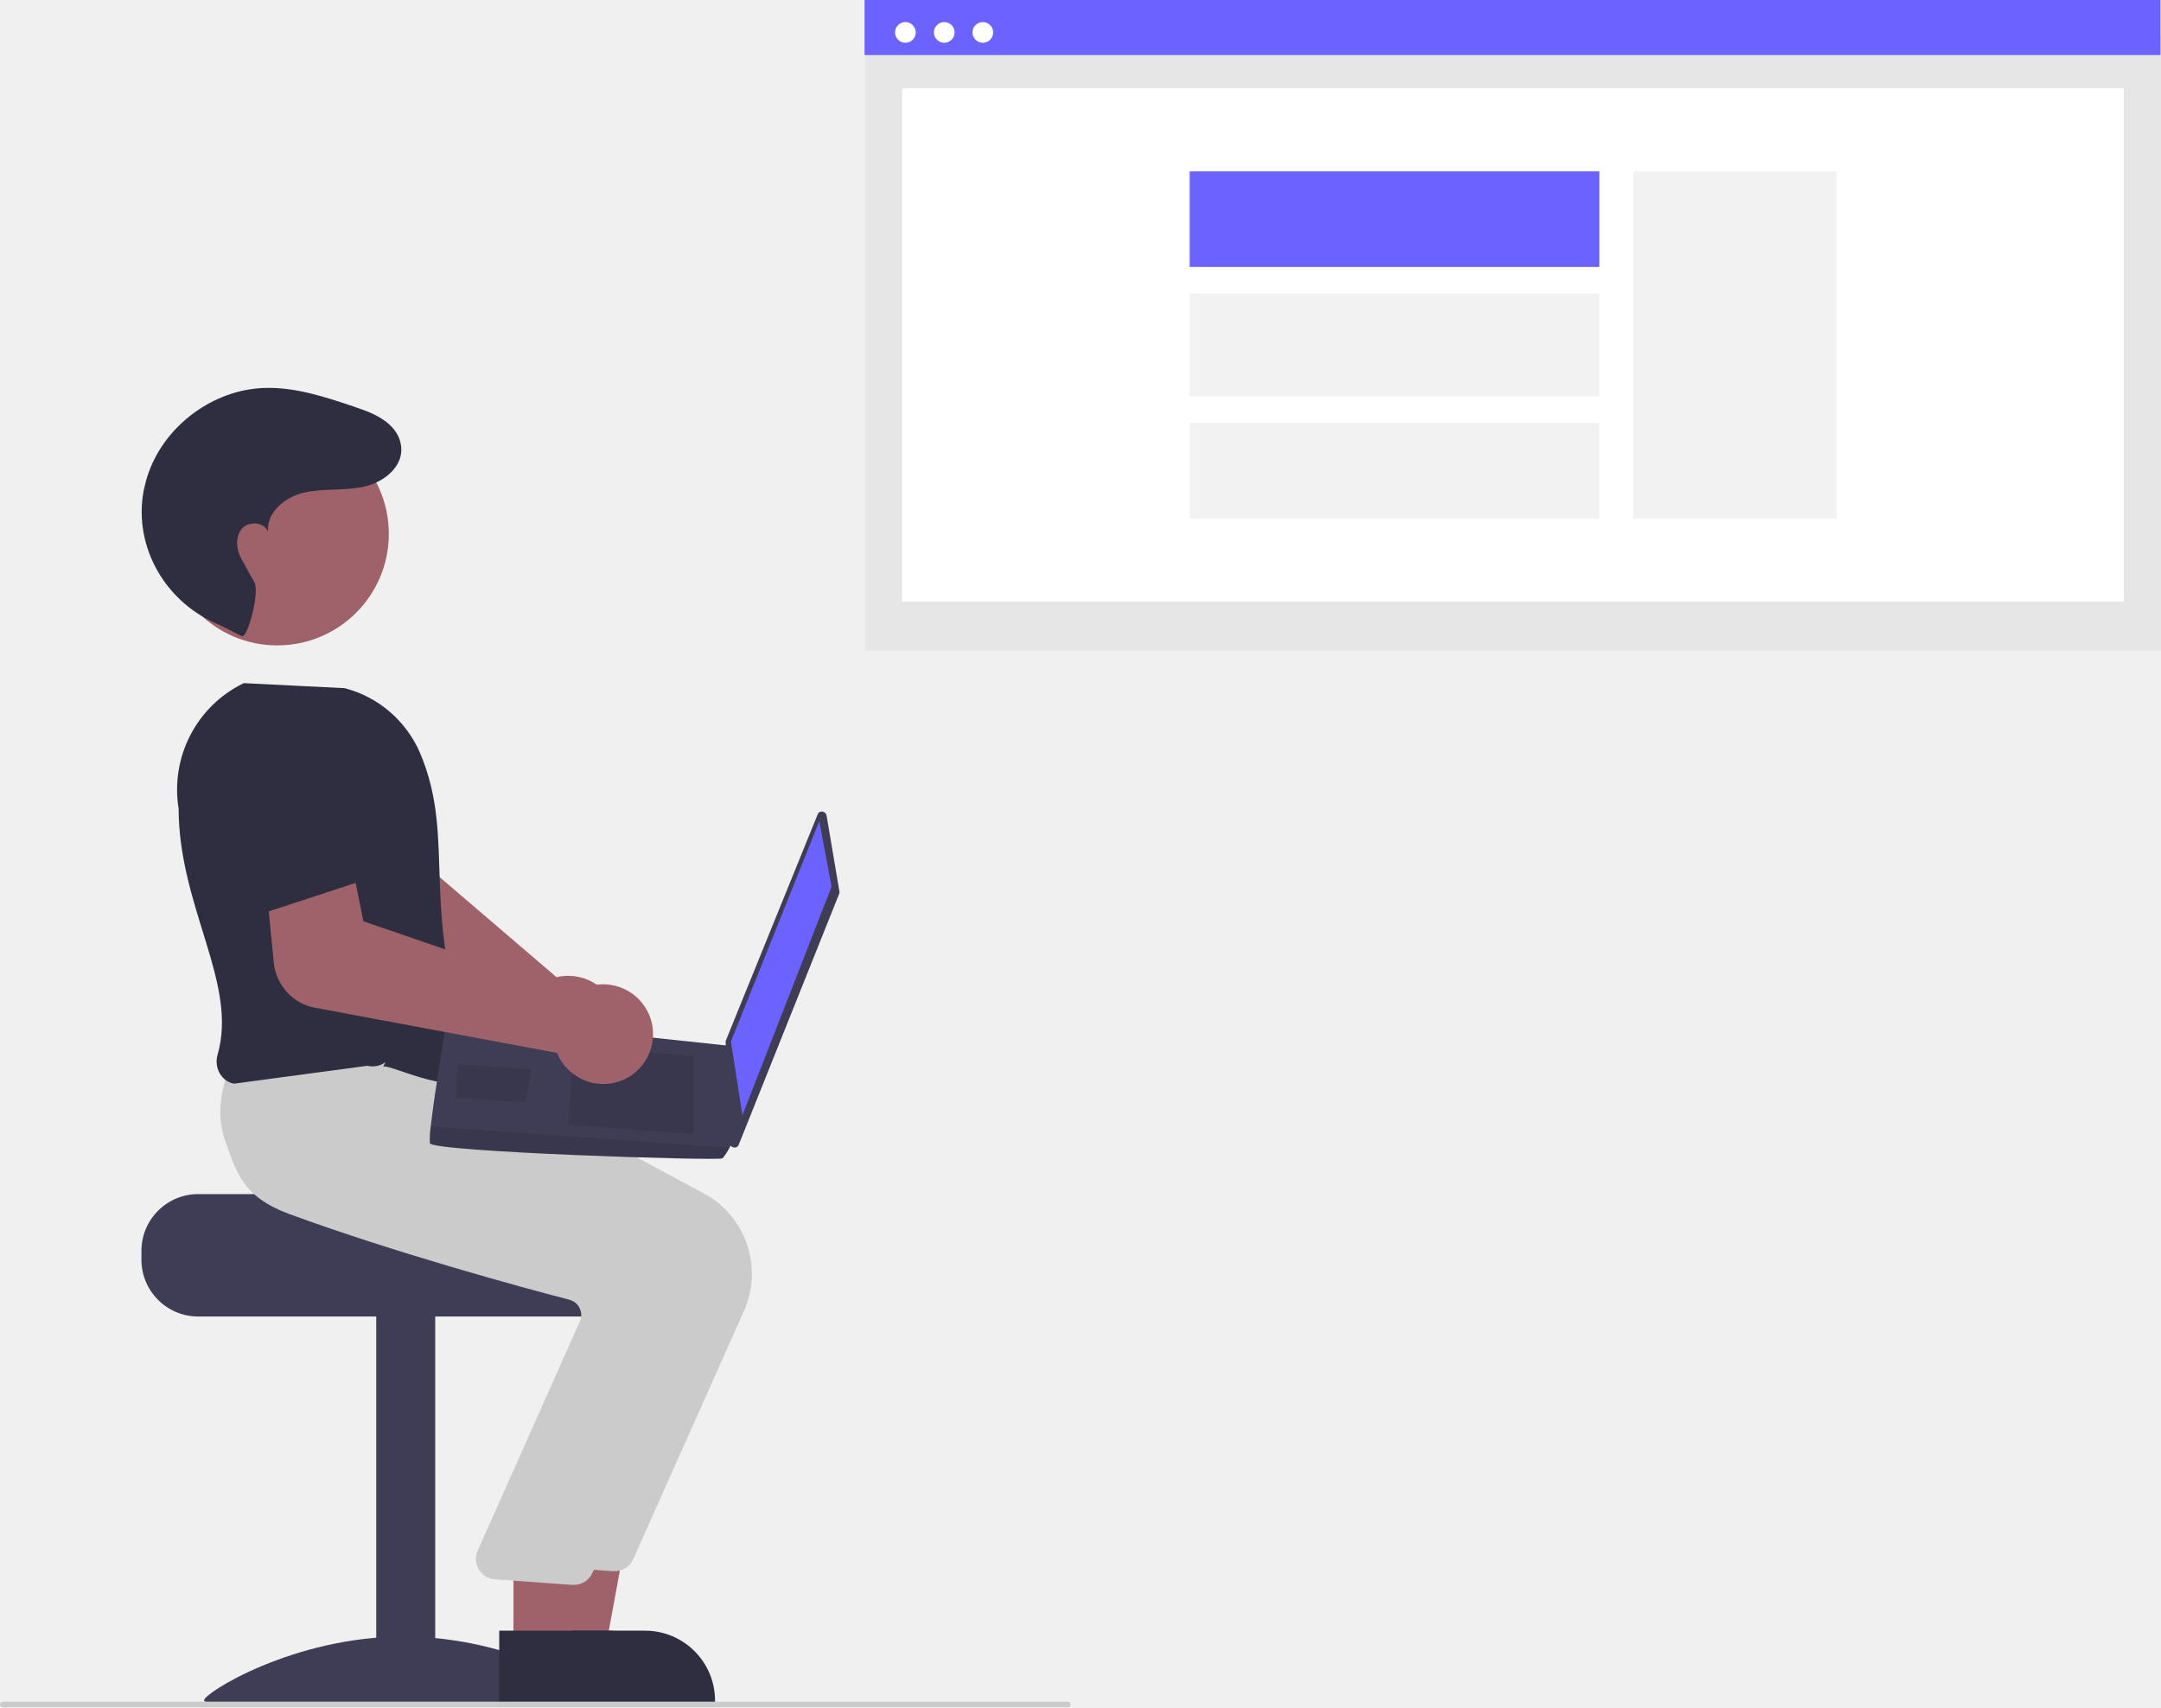
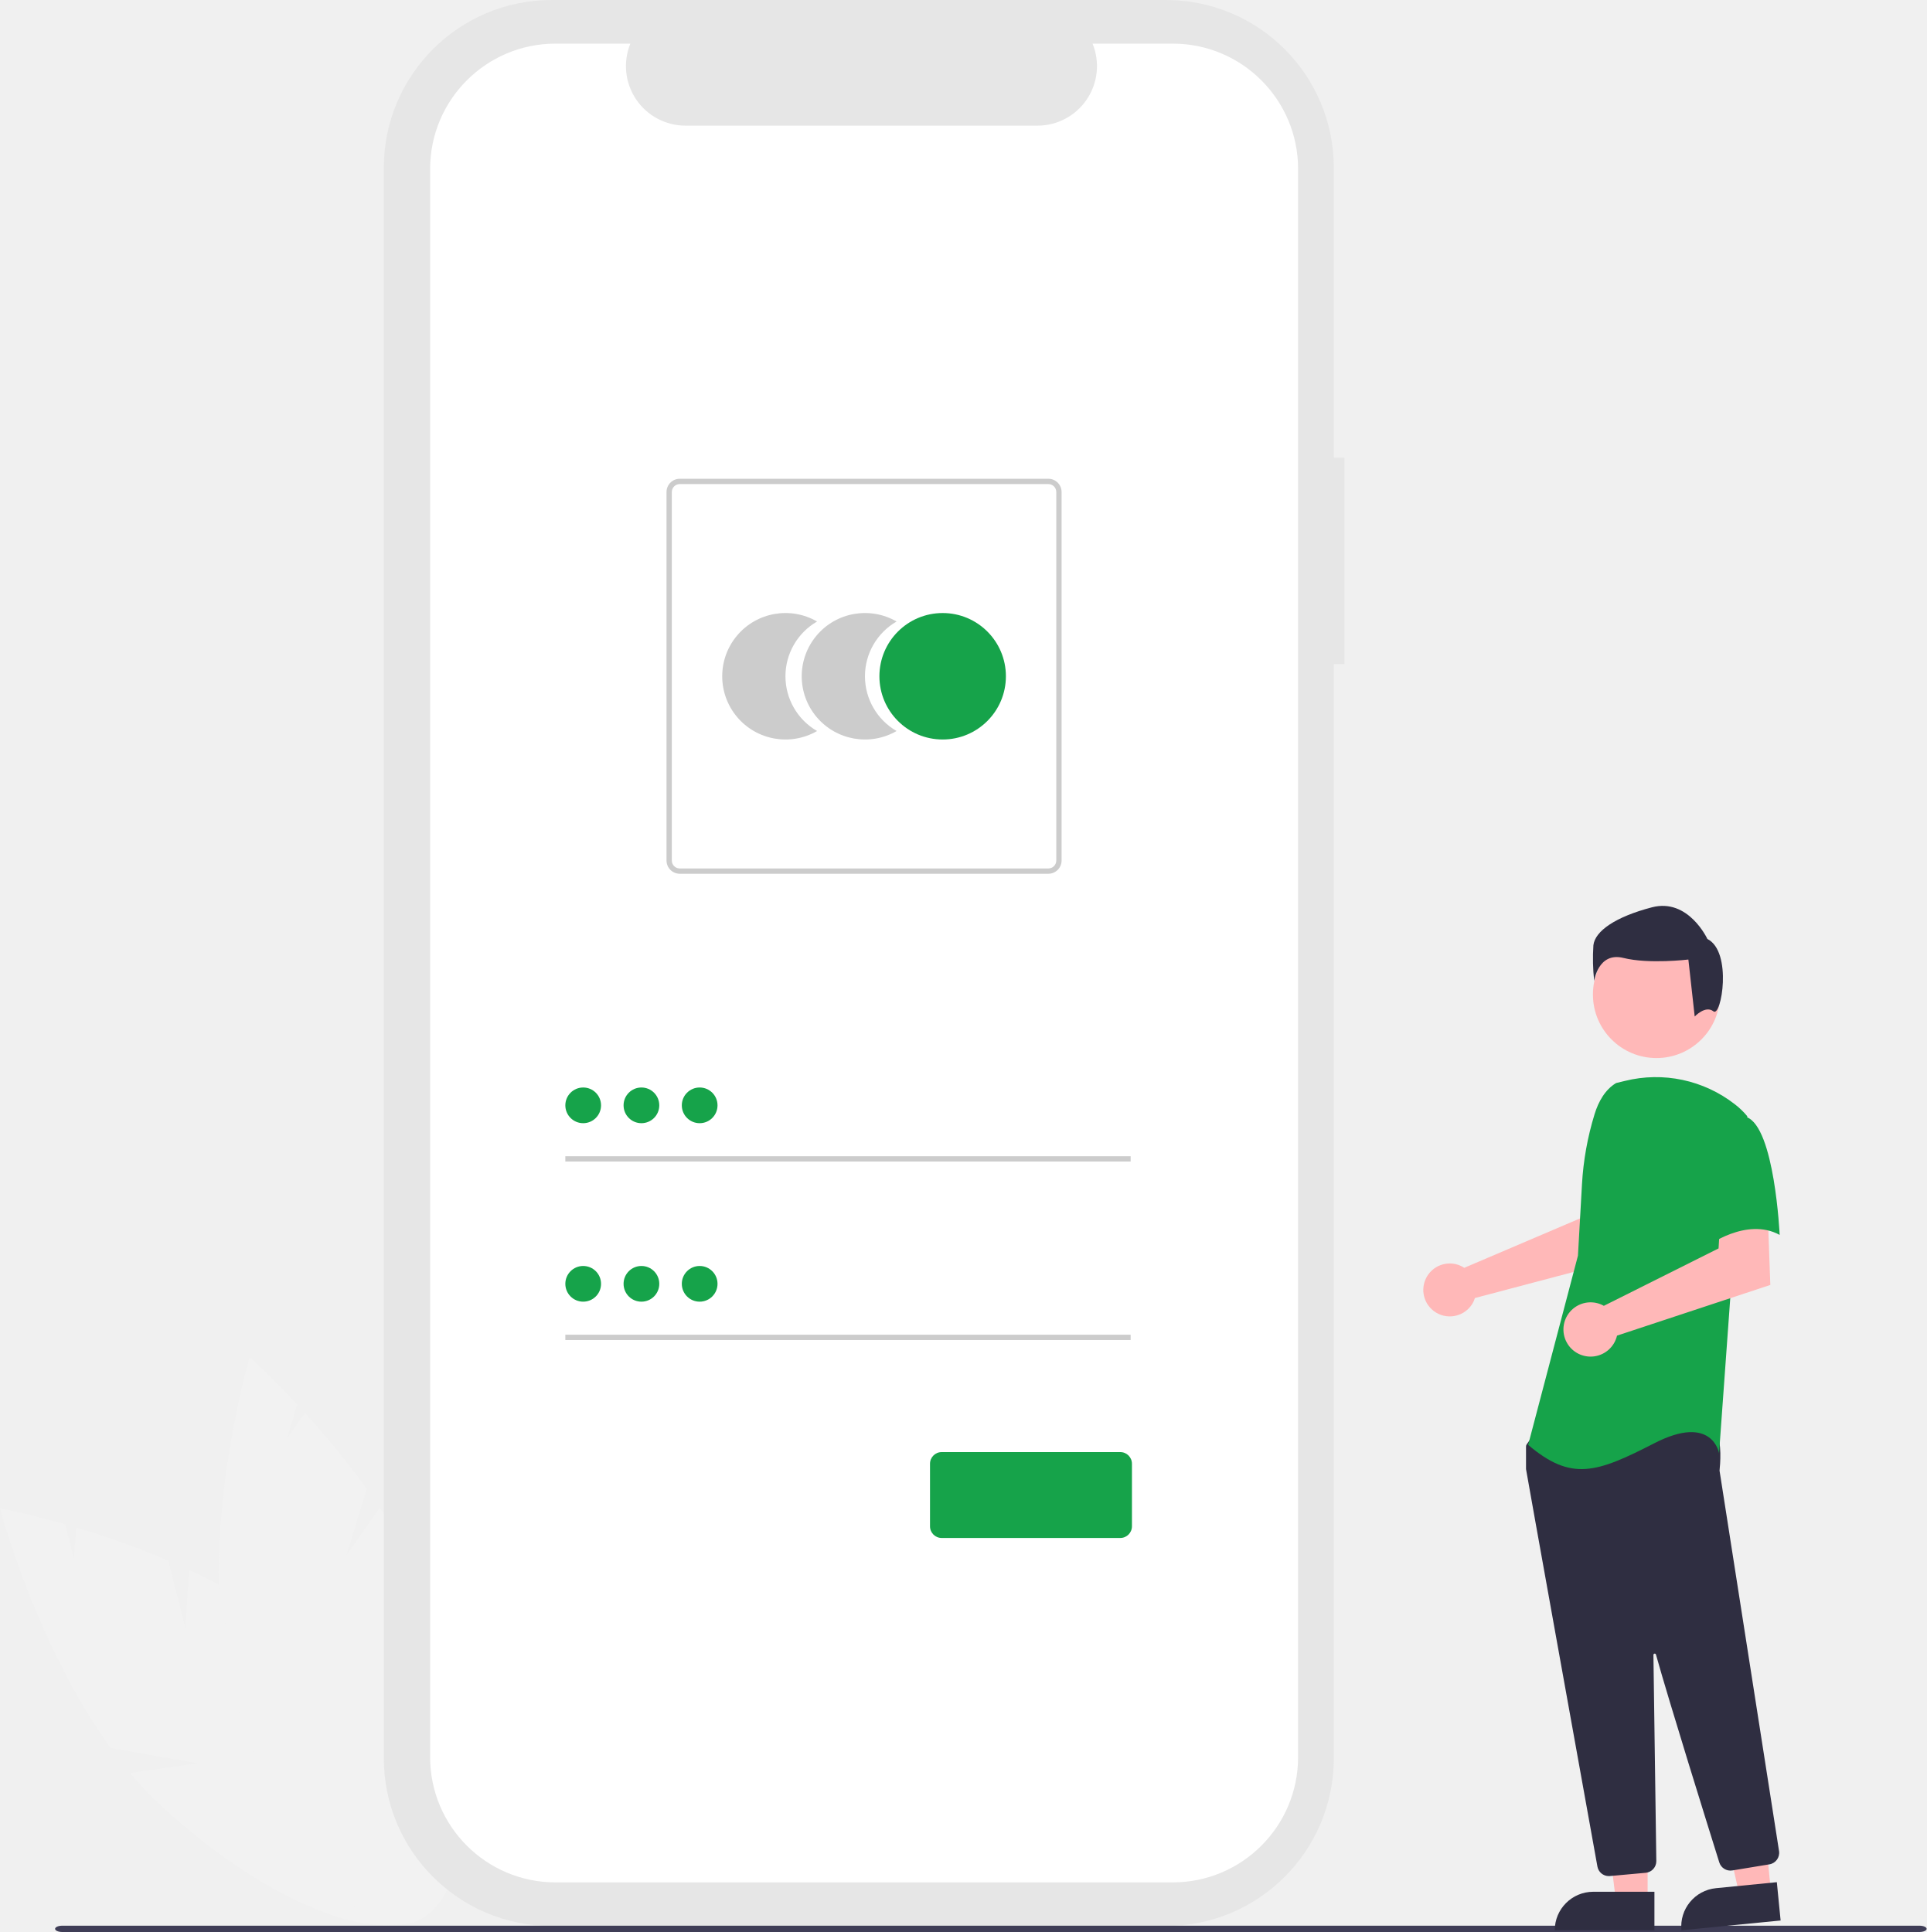
- <svg xmlns="http://www.w3.org/2000/svg" version="1.1" id="b4e9d833-dfac-4889-b0f2-073e524f4cae" x="0px" y="0px" viewBox="0 0 773.1 610.8" style="enable-background:new 0 0 773.1 610.8;" xml:space="preserve">
-   <style type="text/css">
- 	.st0{fill:#E6E6E6;}
- 	.st1{fill:#FFFFFF;}
- 	.st2{fill:#6C63FF;}
- 	.st3{fill:#F2F2F2;}
- 	.st4{fill:#9F616A;}
- 	.st5{fill:#3F3D56;}
- 	.st6{fill:#2F2E41;}
- 	.st7{fill:#CBCBCB;}
- 	.st8{opacity:0.1;enable-background:new    ;}
- </style>
-   <rect id="e81a7c33-c795-457d-8abc-c4a3c260cd56" x="309.5" y="12.7" class="st0" width="463.6" height="220" />
-   <rect id="be98c830-918a-42d1-b1b0-0085d5874e90" x="322.7" y="31.6" class="st1" width="437.1" height="183.6" />
-   <rect id="ea07d9fd-7a34-4098-acd7-056fd1871281" x="309.3" class="st2" width="463.6" height="19.7" />
-   <circle id="b9ed5a45-8896-4ed9-86b4-15f853c9a185" class="st1" cx="323.9" cy="11.6" r="3.7" />
-   <circle id="a9233a38-f8ba-48e0-88f3-496fd4836d40" class="st1" cx="337.8" cy="11.6" r="3.7" />
-   <circle id="aa82180f-a6a9-4f5f-82fc-e73106f4ad92" class="st1" cx="351.6" cy="11.6" r="3.7" />
-   <rect x="584.3" y="61.3" class="st3" width="72.7" height="124.2" />
-   <rect x="425.6" y="61.3" class="st2" width="146.6" height="34.2" />
-   <rect x="425.6" y="105" class="st3" width="146.6" height="36.8" />
-   <rect x="425.6" y="151.3" class="st3" width="146.6" height="34.2" />
-   <path class="st4" d="M221.2,367.1c0.1-9.9-7.9-17.9-17.8-18c-0.7,0-1.4,0-2,0.1c-0.8,0.1-1.6,0.2-2.3,0.4l-60.5-51.8l3.6-19.5  l-29.8-9.7l-9,31.2c-2.2,7.7,0.9,15.9,7.7,20.2l74.4,47c0,0.6,0,1.2,0.1,1.8c1.1,9.8,9.9,16.9,19.7,15.8c0.7-0.1,1.3-0.2,2-0.3  c0.7-0.2,1.4-0.4,2.1-0.6C216.4,381.3,221.1,374.6,221.2,367.1z" />
-   <path class="st5" d="M70.9,427.2h78c0,2.2,80.3,4.1,80.3,4.1c1.3,0.9,2.4,2,3.4,3.2c3.1,3.6,4.7,8.2,4.7,13v3.2  c0,11.2-9.1,20.3-20.3,20.3H70.9c-11.2,0-20.3-9.1-20.3-20.3v-3.2C50.6,436.3,59.7,427.2,70.9,427.2z" />
-   <rect x="134.6" y="470.2" class="st5" width="21.1" height="136.4" />
-   <path class="st5" d="M215.8,608.3c0,2.6-32,1-71.4,1s-71.4,1.6-71.4-1s32-22.8,71.4-22.8S215.8,605.8,215.8,608.3z" />
-   <polygon class="st4" points="196.7,589.9 216.6,589.9 226.1,538.3 196.7,538.3 " />
-   <path class="st6" d="M191.6,609.2l64.2,0v-0.8c0-13.8-11.2-25-25-25h0h0l-39.2,0L191.6,609.2z" />
-   <path class="st7" d="M226.5,557.9l39.7-89c6.9-15.6,0.6-33.8-14.3-41.9l-86.1-46.2l-39.3-3.3l-36.2-3.3l-0.3,0.4  c-0.3,0.6-8.1,14-2.9,28.8c4,11.2,14.4,19.9,30.9,26c38.5,14.1,83,26.2,100.3,30.7c1.5,0.4,2.9,1.4,3.6,2.9c0.7,1.4,0.9,3.1,0.3,4.5  l-36.9,82.8c-1.4,3.8,0.6,8,4.3,9.4c0.6,0.2,1.2,0.4,1.8,0.4l27.6,2c0.2,0,0.5,0,0.7,0C222.7,562.2,225.3,560.5,226.5,557.9z" />
-   <polygon class="st4" points="183.7,589.9 203.6,589.9 213.1,538.3 183.7,538.3 " />
-   <path class="st6" d="M178.6,609.2l64.2,0v-0.8c0-13.8-11.2-25-25-25c0,0,0,0,0,0h0l-39.2,0L178.6,609.2z" />
-   <path class="st7" d="M211.9,562.8l39.7-89c6.9-15.6,0.6-33.8-14.3-41.9l-86.1-46.2l-39.3-3.3l-28.4-2.5l0-0.4  c-0.3,0.6-8.1,14-2.9,28.8c4,11.2,6.3,19.9,22.8,26c38.5,14.1,83,26.2,100.3,30.7c1.5,0.4,2.9,1.4,3.6,2.9c0.7,1.4,0.9,3.1,0.3,4.5  l-36.9,82.8c-1.4,3.8,0.6,8,4.3,9.4c0.6,0.2,1.2,0.4,1.8,0.4l27.6,2c0.2,0,0.5,0,0.7,0C208.1,567.1,210.7,565.4,211.9,562.8z" />
-   <path class="st6" d="M137.1,381.6c1.9-1.3,29.2,13,34.1,1.6c-22.7-56.8-7.1-81.4-21-114c-5-11.4-14.9-19.9-26.9-23l-36.1-1.8  l-0.2,0.1c-16.7,8.2-26.1,26.4-23.1,44.8c0.1,35.5,21.4,62.5,13.9,88.2c-0.6,2.2-0.3,4.5,0.8,6.5c1.1,1.9,2.9,3.3,5.1,3.7l47.7-6.4  c2.3,0.5,4.6,0.1,6.5-1.3L137.1,381.6z" />
-   <circle class="st4" cx="99.2" cy="191" r="39.9" />
-   <path class="st6" d="M86.5,227.6c2.1,0.9,6.5-16,4.5-19.3c-2.9-5-2.7-5-4.6-8.3s-2.3-7.9,0.1-10.8s8.2-2.5,9.4,1.1  c-0.7-7,6.2-12.6,13-14.1s14-0.6,20.9-2c8-1.6,16.2-8.3,13.1-17.1c-0.5-1.5-1.4-2.8-2.4-4c-3.7-4.1-8.8-5.9-13.8-7.6  c-10.4-3.5-21.2-7.1-32.2-6.7c-18.1,0.6-35.2,13.2-41.3,30.2c-0.8,2.1-1.3,4.3-1.8,6.5c-3.8,20.3,8,40.4,27.2,48.1L86.5,227.6z" />
-   <path class="st5" d="M295.7,291.7l4.6,27.2c0.1,0.3,0,0.6-0.1,0.9l-35.9,89.7c-0.3,0.9-1.3,1.3-2.2,0.9c-0.6-0.2-1-0.8-1-1.5  l-1.5-36c0-0.2,0-0.5,0.1-0.7l32.8-80.8c0.3-0.9,1.3-1.3,2.2-0.9C295.2,290.7,295.6,291.2,295.7,291.7L295.7,291.7z" />
-   <polygon class="st2" points="293.1,293.8 297.5,317.2 265.6,399 261.5,372.6 " />
-   <path class="st5" d="M153.8,409c0.8,3.1,103.6,6.4,104.7,5.4c1-1.2,1.8-2.5,2.5-3.8c1.1-1.9,2.1-3.9,2.1-3.9l-1.7-32.5L160,363.4  c0,0-4.5,27.1-5.9,39.6C153.8,405,153.7,407,153.8,409z" />
-   <polygon class="st8" points="248.1,377.7 248.1,405.7 203.3,402.5 205.3,374.7 " />
-   <polygon class="st8" points="189.7,382.6 190,382.5 187.9,394.4 163,392.7 163.8,380.7 " />
-   <path class="st8" d="M153.8,409c0.8,3.1,103.6,6.4,104.7,5.4c1-1.2,1.8-2.5,2.5-3.8L154.2,403C153.8,405,153.7,407,153.8,409z" />
-   <path class="st4" d="M112.5,360.5l86.8,16.2c0.2,0.5,0.5,1.1,0.7,1.6c2.4,4.5,6.6,7.7,11.5,9c5,1.2,10.2,0.3,14.4-2.6  c8.1-5.6,10.2-16.7,4.6-24.8c-5.1-7.5-15.1-9.9-23.1-5.7c-0.7,0.4-1.4,0.8-2,1.3L130,329.6l-3.9-19.4l-31.3,2.1l3.2,32.6  C99,352.6,104.8,359,112.5,360.5z" />
-   <path class="st6" d="M93.9,326.8l45.4-14.9l-10.6-30.4c-2.9-8.3-11.4-13.4-20.1-11.9l0,0c-8.8,1.5-15.3,9.1-15.2,18.1L93.9,326.8z" />
-   <path class="st7" d="M382,610.8H1c-0.6,0-1-0.4-1-1s0.4-1,1-1h381c0.6,0,1,0.4,1,1S382.6,610.8,382,610.8z" />
+ <svg xmlns="http://www.w3.org/2000/svg" data-name="Layer 1" width="744.848" height="747.077" viewBox="0 0 744.848 747.077">
+   <path id="fa3b9e12-7275-481e-bee9-64fd9595a50d-54" data-name="Path 1" d="M299.205,705.809l-6.56-25.872a335.967,335.967,0,0,0-35.643-12.788l-.828,12.024-3.358-13.247c-15.021-4.294-25.24-6.183-25.24-6.183s13.8,52.489,42.754,92.617l33.734,5.926-26.207,3.779a135.926,135.926,0,0,0,11.719,12.422c42.115,39.092,89.024,57.028,104.773,40.06s-5.625-62.412-47.74-101.5c-13.056-12.119-29.457-21.844-45.875-29.5Z" transform="translate(-227.576 -76.46149)" fill="#f2f2f2" />
+   <path id="bde08021-c30f-4979-a9d8-cb90b72b5ca2-55" data-name="Path 2" d="M361.591,677.706l7.758-25.538a335.94,335.94,0,0,0-23.9-29.371l-6.924,9.865,3.972-13.076c-10.641-11.436-18.412-18.335-18.412-18.335s-15.315,52.067-11.275,101.384l25.815,22.51-24.392-10.312a135.919,135.919,0,0,0,3.614,16.694c15.846,55.234,46.731,94.835,68.983,88.451s27.446-56.335,11.6-111.569c-4.912-17.123-13.926-33.926-24.023-48.965Z" transform="translate(-227.576 -76.46149)" fill="#f2f2f2" />
+   <path id="b3ac2088-de9b-4f7f-bc99-0ed9705c1a9d-56" data-name="Path 22" d="M747.327,253.445h-4.092v-112.1a64.883,64.883,0,0,0-64.883-64.883H440.845a64.883,64.883,0,0,0-64.883,64.883v615a64.883,64.883,0,0,0,64.883,64.883H678.352a64.883,64.883,0,0,0,64.882-64.883v-423.105h4.092Z" transform="translate(-227.576 -76.46149)" fill="#e6e6e6" />
+   <path id="b2715b96-3117-487c-acc0-20904544b5b7-57" data-name="Path 23" d="M680.97,93.335h-31a23.02,23.02,0,0,1-21.316,31.714H492.589a23.02,23.02,0,0,1-21.314-31.714H442.319a48.454,48.454,0,0,0-48.454,48.454v614.107a48.454,48.454,0,0,0,48.454,48.454H680.97a48.454,48.454,0,0,0,48.454-48.454h0V141.788a48.454,48.454,0,0,0-48.454-48.453Z" transform="translate(-227.576 -76.46149)" fill="#fff" />
+   <path id="b06d66ec-6c84-45dd-8c27-1263a6253192-58" data-name="Path 6" d="M531.234,337.965a24.437,24.437,0,0,1,12.23-21.174,24.45,24.45,0,1,0,0,42.345A24.434,24.434,0,0,1,531.234,337.965Z" transform="translate(-227.576 -76.46149)" fill="#ccc" />
+   <path id="e73810fe-4cf4-40cc-8c7c-ca544ce30bd4-59" data-name="Path 7" d="M561.971,337.965a24.436,24.436,0,0,1,12.23-21.174,24.45,24.45,0,1,0,0,42.345A24.434,24.434,0,0,1,561.971,337.965Z" transform="translate(-227.576 -76.46149)" fill="#ccc" />
+   <circle id="a4813fcf-056e-4514-bb8b-e6506f49341f" data-name="Ellipse 1" cx="364.434" cy="261.502" r="24.45" fill="#16a34a" />
+   <path id="bbe451c3-febc-41ba-8083-4c8307a2e73e-60" data-name="Path 8" d="M632.872,414.33h-142.5a5.123,5.123,0,0,1-5.117-5.117v-142.5a5.123,5.123,0,0,1,5.117-5.117h142.5a5.123,5.123,0,0,1,5.117,5.117v142.5A5.123,5.123,0,0,1,632.872,414.33Zm-142.5-150.686a3.073,3.073,0,0,0-3.07,3.07v142.5a3.073,3.073,0,0,0,3.07,3.07h142.5a3.073,3.073,0,0,0,3.07-3.07v-142.5a3.073,3.073,0,0,0-3.07-3.07Z" transform="translate(-227.576 -76.46149)" fill="#ccc" />
+   <rect id="bb28937d-932f-4fdf-befe-f406e51091fe" data-name="Rectangle 1" x="218.562" y="447.102" width="218.552" height="2.047" fill="#ccc" />
+   <circle id="fcef55fc-4968-45b2-93bb-1a1080c85fc7" data-name="Ellipse 2" cx="225.464" cy="427.42" r="6.902" fill="#16a34a" />
+   <rect id="ff33d889-4c74-4b91-85ef-b4882cc8fe76" data-name="Rectangle 2" x="218.562" y="516.118" width="218.552" height="2.047" fill="#ccc" />
+   <circle id="e8fa0310-b872-4adf-aedd-0c6eda09f3b8" data-name="Ellipse 3" cx="225.464" cy="496.437" r="6.902" fill="#16a34a" />
+   <path d="M660.69,671.172H591.622a4.505,4.505,0,0,1-4.5-4.5v-24.208a4.505,4.505,0,0,1,4.5-4.5h69.068a4.505,4.505,0,0,1,4.5,4.5v24.208A4.505,4.505,0,0,1,660.69,671.172Z" transform="translate(-227.576 -76.46149)" fill="#16a34a" />
+   <circle id="e12ee00d-aa4a-4413-a013-11d20b7f97f7" data-name="Ellipse 7" cx="247.978" cy="427.42" r="6.902" fill="#16a34a" />
+   <circle id="f58f497e-6949-45c8-be5f-eee2aa0f6586" data-name="Ellipse 8" cx="270.492" cy="427.42" r="6.902" fill="#16a34a" />
+   <circle id="b4d4939a-c6e6-4f4d-ba6c-e8b05485017d" data-name="Ellipse 9" cx="247.978" cy="496.437" r="6.902" fill="#16a34a" />
+   <circle id="aff120b1-519b-4e96-ac87-836aa55663de" data-name="Ellipse 10" cx="270.492" cy="496.437" r="6.902" fill="#16a34a" />
+   <path id="f1094013-1297-477a-ac57-08eac07c4bd5-61" data-name="Path 88" d="M969.642,823.539H251.656c-1.537,0-2.782-.546-2.782-1.218s1.245-1.219,2.782-1.219H969.642c1.536,0,2.782.546,2.782,1.219S971.178,823.539,969.642,823.539Z" transform="translate(-227.576 -76.46149)" fill="#3f3d56" />
+   <path d="M792.253,565.923a10.094,10.094,0,0,1,1.411.787l44.852-19.143,1.601-11.815,17.922-.11-1.059,27.098-59.2,15.656a10.608,10.608,0,0,1-.447,1.208,10.235,10.235,0,1,1-5.079-13.682Z" transform="translate(-227.576 -76.46149)" fill="#ffb8b8" />
+   <polygon points="636.98 735.021 624.72 735.021 618.888 687.733 636.982 687.734 636.98 735.021" fill="#ffb8b8" />
+   <path d="M615.963,731.518h23.644a0,0,0,0,1,0,0v14.887a0,0,0,0,1,0,0H601.076a0,0,0,0,1,0,0v0A14.887,14.887,0,0,1,615.963,731.518Z" fill="#2f2e41" />
+   <polygon points="684.66 731.557 672.459 732.759 662.018 686.271 680.025 684.497 684.66 731.557" fill="#ffb8b8" />
+   <path d="M891.686,806.128h23.644a0,0,0,0,1,0,0v14.887a0,0,0,0,1,0,0H876.799a0,0,0,0,1,0,0v0A14.887,14.887,0,0,1,891.686,806.128Z" transform="translate(-303.0087 15.2906) rotate(-5.62529)" fill="#2f2e41" />
+   <circle cx="640.393" cy="384.574" r="24.561" fill="#ffb8b8" />
+   <path d="M849.556,801.919a4.471,4.471,0,0,1-4.415-3.697c-6.346-35.226-27.088-150.405-27.584-153.596a1.427,1.427,0,0,1-.016-.222v-8.588a1.489,1.489,0,0,1,.279-.872l2.74-3.838a1.478,1.478,0,0,1,1.144-.625c15.622-.732,66.784-2.879,69.256.209h0c2.482,3.104,1.605,12.507,1.404,14.36l.01.193,22.985,146.995a4.512,4.512,0,0,1-3.715,5.135l-14.356,2.365a4.521,4.521,0,0,1-5.025-3.093c-4.44-14.188-19.329-61.918-24.489-80.387a.499.499,0,0,0-.98.139c.258,17.605.881,62.523,1.096,78.037l.023,1.671a4.518,4.518,0,0,1-4.093,4.536l-13.844,1.258C849.836,801.914,849.695,801.919,849.556,801.919Z" transform="translate(-227.576 -76.46149)" fill="#2f2e41" />
+   <path id="ae7af94f-88d7-4204-9f07-e3651de85c05-62" data-name="Path 99" d="M852.381,495.254c-4.286,2.548-6.851,7.23-8.323,11.995a113.681,113.681,0,0,0-4.884,27.159l-1.556,27.6-19.255,73.17c16.689,14.121,26.315,10.912,48.78-.639s25.032,3.851,25.032,3.851l4.492-62.258,6.418-68.032a30.164,30.164,0,0,0-4.861-4.674,49.658,49.658,0,0,0-42.442-8.995Z" transform="translate(-227.576 -76.46149)" fill="#16a34a" />
+   <path d="M846.127,580.7a10.526,10.526,0,0,1,1.501.704l44.348-22.197.736-12.026,18.294-1.261.98,27.413L852.72,592.932a10.496,10.496,0,1,1-6.593-12.232Z" transform="translate(-227.576 -76.46149)" fill="#ffb8b8" />
+   <path id="a6768b0e-63d0-4b31-8462-9b2e0b00f0fd-63" data-name="Path 101" d="M902.766,508.412c10.912,3.851,12.834,45.574,12.834,45.574-12.837-7.06-28.241,4.493-28.241,4.493s-3.209-10.912-7.06-25.032a24.53,24.53,0,0,1,5.134-23.106S891.854,504.558,902.766,508.412Z" transform="translate(-227.576 -76.46149)" fill="#16a34a" />
+   <path id="bfd7963f-0cf8-4885-9d3a-2c00bccda2e3-64" data-name="Path 102" d="M889.991,467.531c-3.06-2.448-7.235,2.002-7.235,2.002l-2.448-22.033s-15.301,1.833-25.093-.612-11.323,8.875-11.323,8.875a78.58,78.58,0,0,1-.306-13.771c.612-5.508,8.568-11.017,22.645-14.689S887.652,439.543,887.652,439.543C897.445,444.439,893.051,469.979,889.991,467.531Z" transform="translate(-227.576 -76.46149)" fill="#2f2e41" />
</svg>
